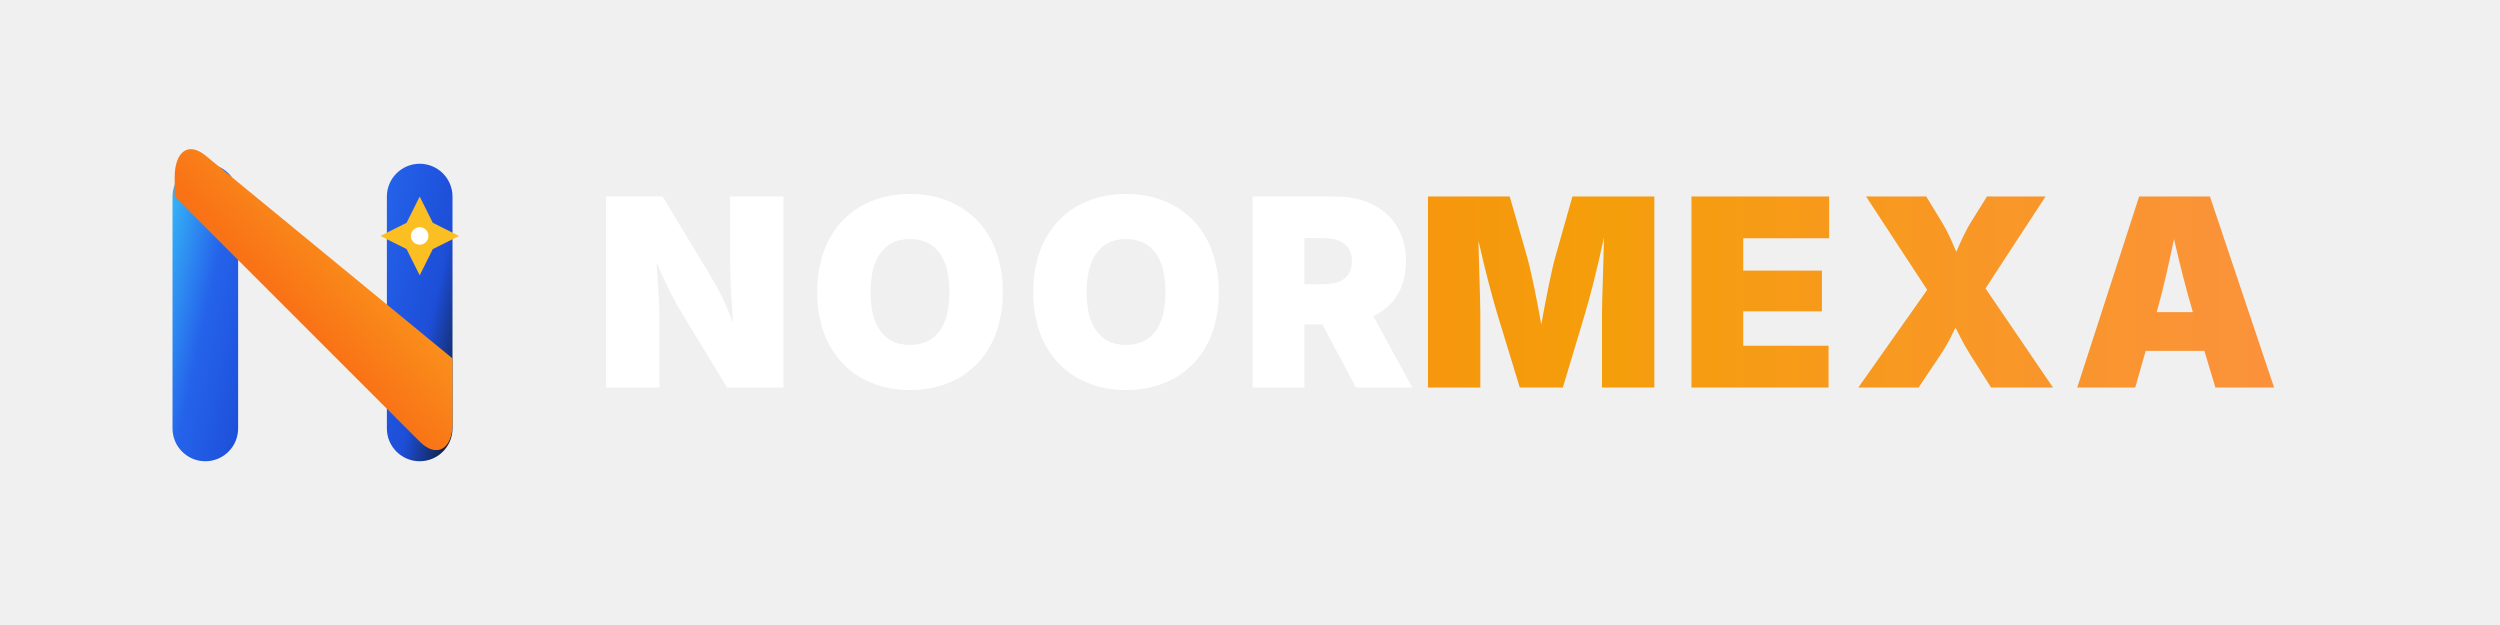
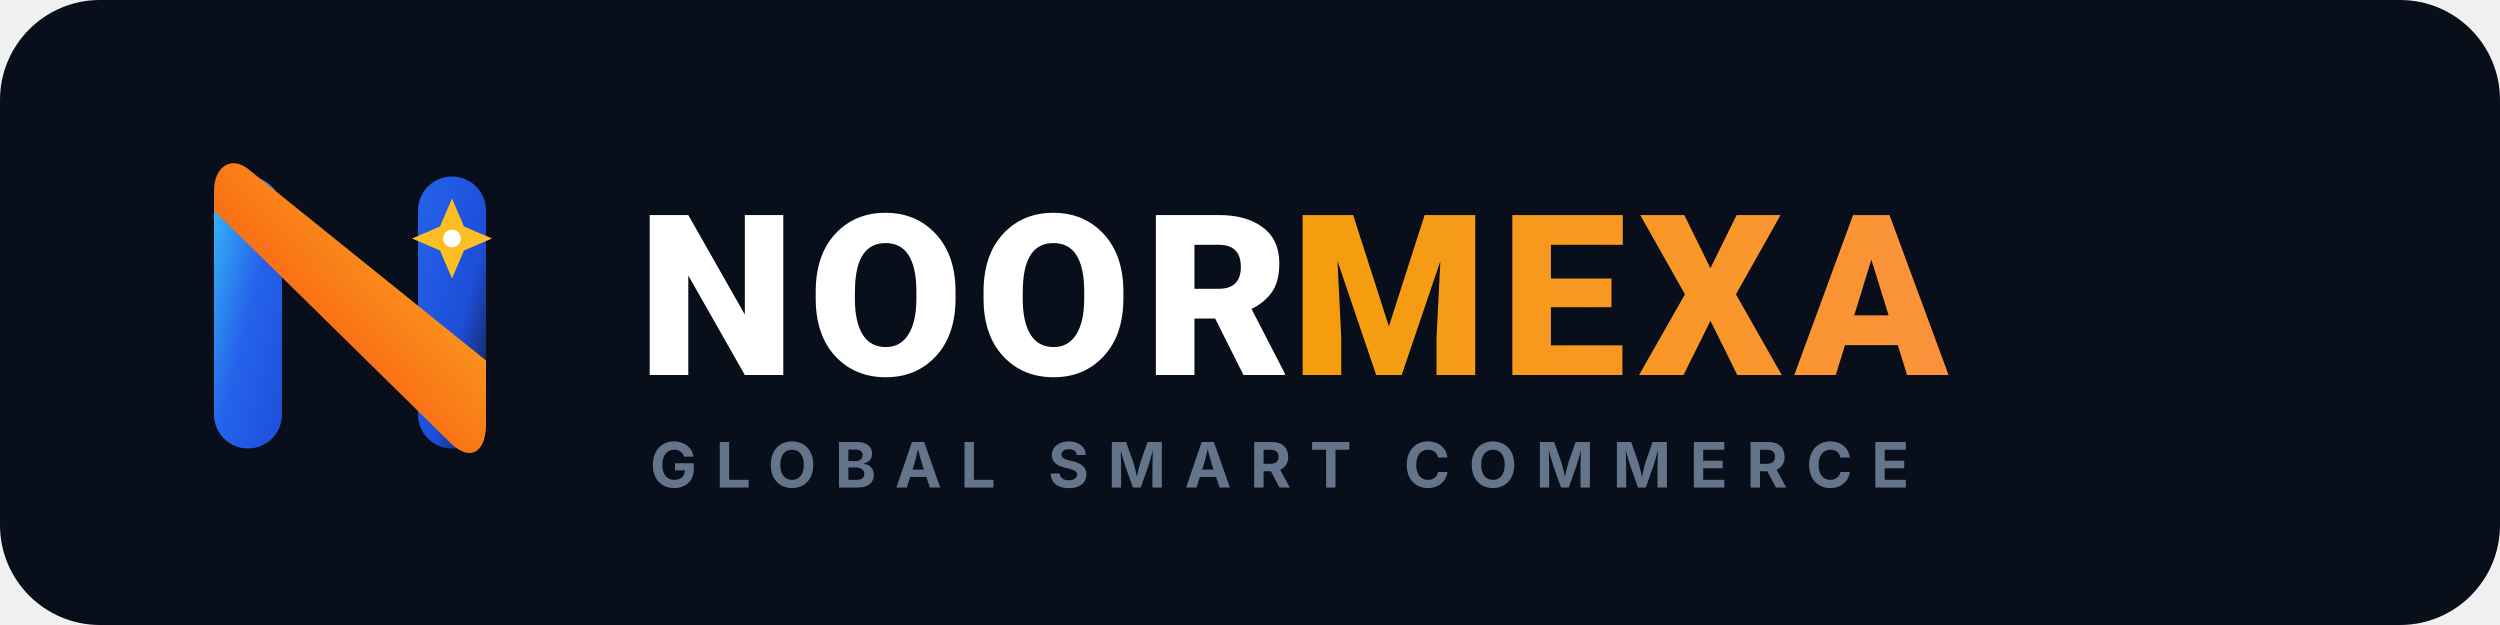
<svg xmlns="http://www.w3.org/2000/svg" viewBox="0 0 400 100" width="800" height="200" fill="none" shape-rendering="geometricPrecision">
  <defs>
-     <linearGradient id="nmx_left" x1="0%" y1="0%" x2="100%" y2="100%">
+     <linearGradient id="l_p1" x1="0%" y1="0%" x2="100%" y2="100%">
      <stop offset="0%" stop-color="#38BDF8" />
      <stop offset="50%" stop-color="#2563EB" />
      <stop offset="100%" stop-color="#1D4ED8" />
    </linearGradient>
-     <linearGradient id="nmx_diag" x1="0%" y1="100%" x2="100%" y2="0%">
+     <linearGradient id="l_p2" x1="0%" y1="100%" x2="100%" y2="0%">
      <stop offset="0%" stop-color="#EA580C" />
      <stop offset="45%" stop-color="#F97316" />
      <stop offset="100%" stop-color="#FBBF24" />
    </linearGradient>
-     <linearGradient id="nmx_right" x1="0%" y1="0%" x2="100%" y2="100%">
+     <linearGradient id="l_p3" x1="0%" y1="0%" x2="100%" y2="100%">
      <stop offset="0%" stop-color="#2563EB" />
      <stop offset="60%" stop-color="#1D4ED8" />
      <stop offset="100%" stop-color="#0F172A" />
    </linearGradient>
-     <linearGradient id="mexa_text" x1="0%" y1="0%" x2="100%" y2="0%">
+     <linearGradient id="mexa_grad" x1="0%" y1="0%" x2="100%" y2="0%">
      <stop offset="0%" stop-color="#F97316" />
-       <stop offset="60%" stop-color="#F59E0B" />
+       <stop offset="50%" stop-color="#F59E0B" />
      <stop offset="100%" stop-color="#FB923C" />
    </linearGradient>
  </defs>
-   <g transform="translate(15, 15) scale(0.7)">
-     <rect x="18" y="16" width="15" height="68" rx="7.5" fill="url(#nmx_left)" />
-     <rect x="67" y="16" width="15" height="68" rx="7.5" fill="url(#nmx_right)" />
-     <path d="M 18.5,23.5 L 74.5,79.5 C 78.5,83.5 82,81 82,75.5 L 82,60.5 L 26,14.5 C 21.5,10.5 18.5,13.5 18.5,19 Z" fill="url(#nmx_diag)" />
-     <path d="M 74.5,23.5 L 77.5,29.5 L 83.5,32.5 L 77.5,35.5 L 74.5,41.5 L 71.5,35.5 L 65.5,32.5 L 71.5,29.5 Z" fill="#FBBF24" />
-     <circle cx="74.5" cy="32.5" r="2" fill="#FFFFFF" />
+   <rect width="400" height="100" rx="16" fill="#080E1A" />
+   <g transform="translate(24, 18) scale(0.64)">
+     <rect x="16" y="16" width="17" height="68" rx="8.5" fill="url(#l_p1)" />
+     <rect x="67" y="16" width="17" height="68" rx="8.5" fill="url(#l_p3)" />
+     <path d="M 16,24.5 L 75,82.5 C 80,87.5 84,85 84,78 L 84,62 L 25,14.5 C 20.5,10.5 16,13.5 16,19.5 Z" fill="url(#l_p2)" />
+     <path d="M 75.5,21.5 L 78.5,28.5 L 85.5,31.5 L 78.5,34.5 L 75.5,41.5 L 72.5,34.5 L 65.5,31.5 L 72.5,28.5 Z" fill="#FBBF24" />
+     <circle cx="75.5" cy="31.5" r="2.2" fill="#FFFFFF" />
  </g>
-   <g transform="translate(95, 62)">
-     <text font-family="system-ui, -apple-system, sans-serif" font-size="42" font-weight="900" letter-spacing="2" fill="#FFFFFF">NOOR<tspan fill="url(#mexa_text)">MEXA</tspan>
+   <g transform="translate(102, 60)">
+     <text font-family="system-ui, -apple-system, BlinkMacSystemFont, 'Segoe UI', Roboto, sans-serif" font-size="36" font-weight="900" letter-spacing="2" fill="#FFFFFF">NOOR<tspan fill="url(#mexa_grad)">MEXA</tspan>
    </text>
+     <text x="2" y="18" font-family="system-ui, -apple-system, sans-serif" font-size="10" font-weight="700" letter-spacing="3" fill="#64748B">GLOBAL SMART COMMERCE</text>
  </g>
</svg>
